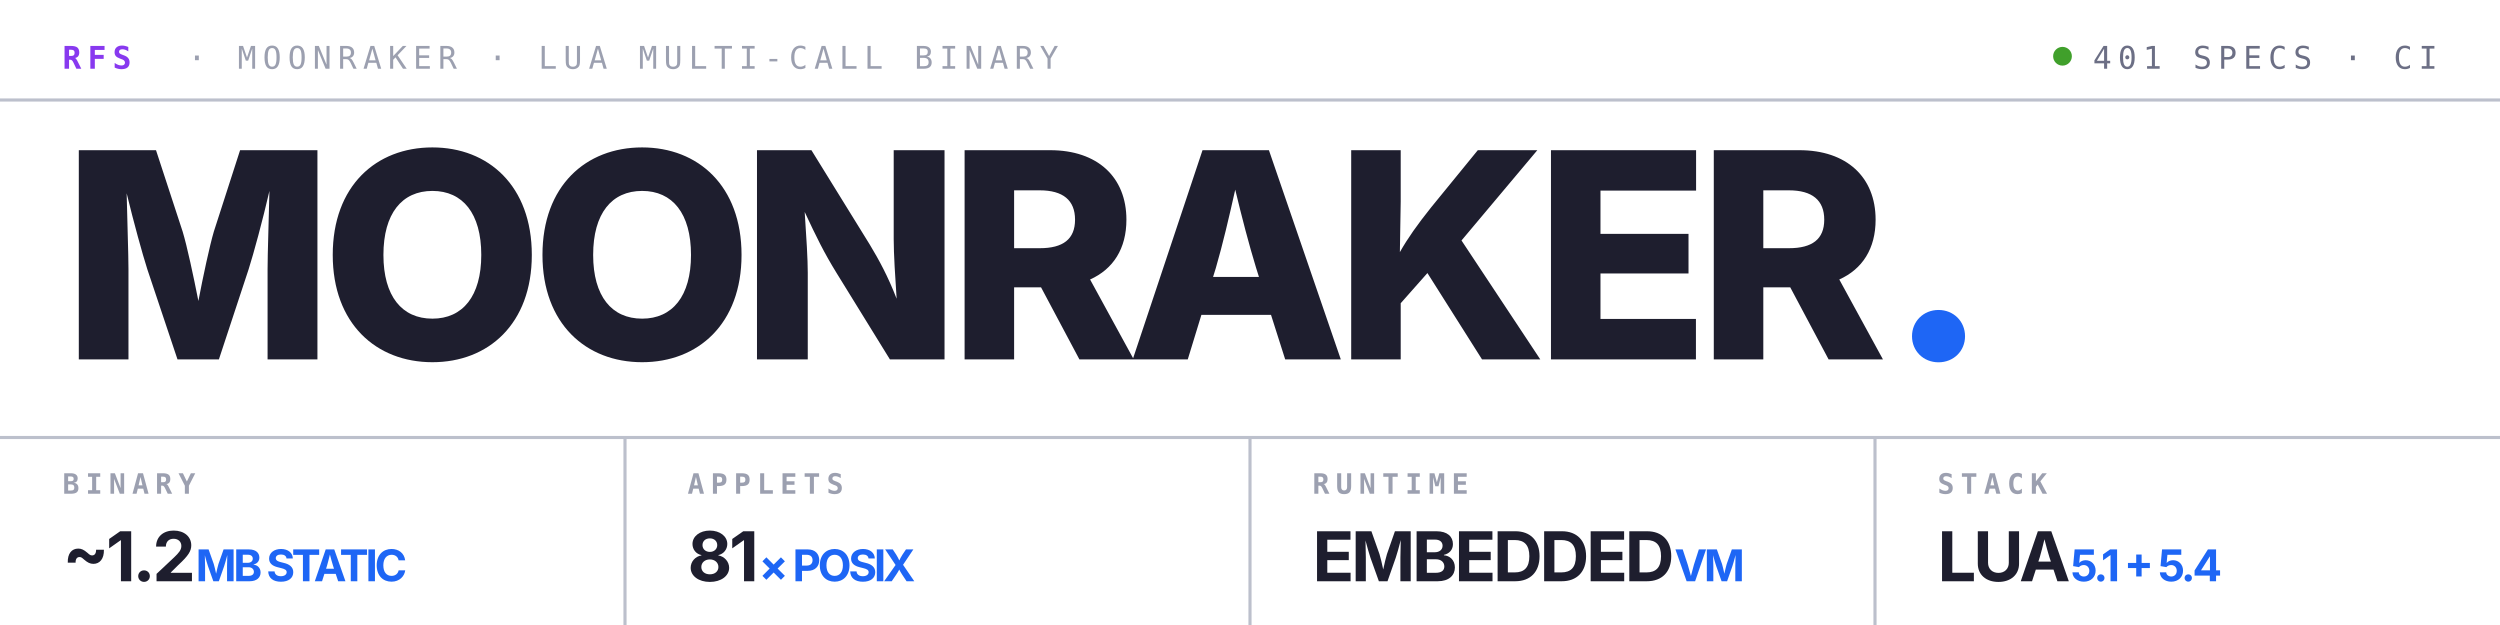
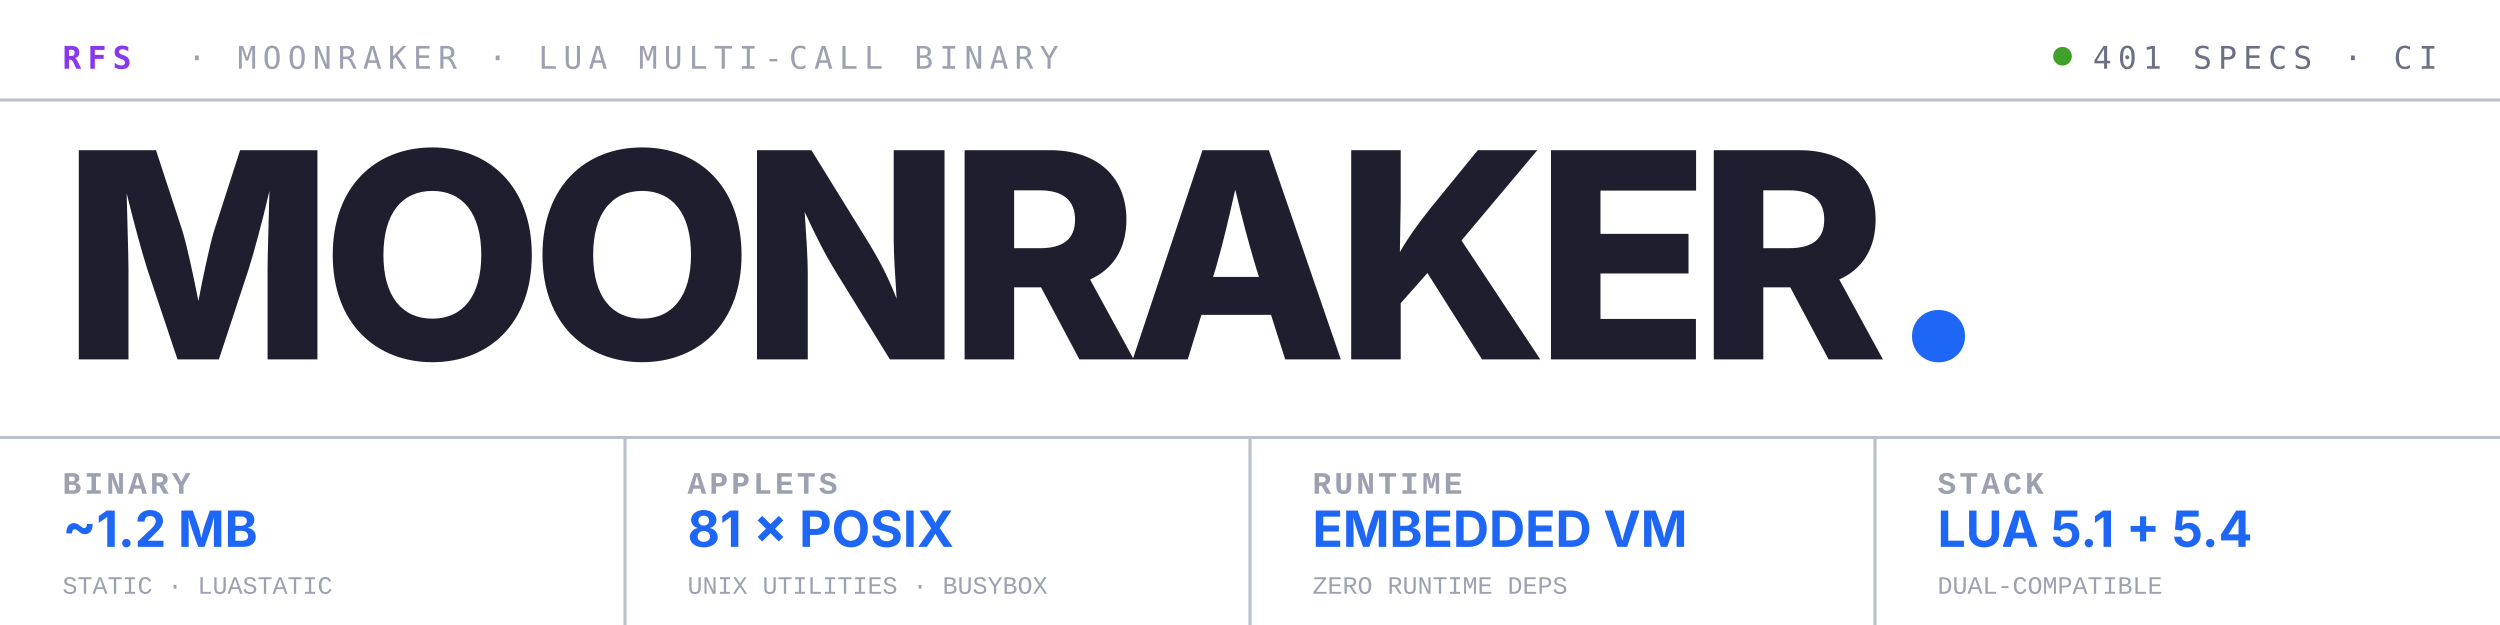
<svg xmlns="http://www.w3.org/2000/svg" viewBox="0 0 800 200" fill="none">
  <rect x="0" y="0" width="800" height="200" fill="#ffffff" />
  <line x1="0" y1="32" x2="800" y2="32" stroke="#bcc0cc" stroke-width="1" />
  <text x="20" y="22" font-family="'JetBrains Mono', 'SF Mono', 'Fira Code', 'Cascadia Code', monospace" font-size="10" font-weight="700" fill="#8839ef" letter-spacing="2">RFS</text>
  <text x="60" y="22" font-family="'JetBrains Mono', 'SF Mono', 'Fira Code', 'Cascadia Code', monospace" font-size="10" font-weight="500" fill="#9ca0b0" letter-spacing="2">·  MOONRAKER  ·  LUA MULTI-CALL BINARY</text>
  <circle cx="660" cy="18" r="3" fill="#40a02b" />
  <text x="780" y="22" text-anchor="end" font-family="'JetBrains Mono', 'SF Mono', 'Fira Code', 'Cascadia Code', monospace" font-size="10" font-weight="500" fill="#6c6f85" letter-spacing="2">401 SPECS · CI</text>
  <text x="20" y="115" font-family="'Inter', 'SF Pro Display', 'Segoe UI', 'Helvetica Neue', Arial, sans-serif" font-size="92" font-weight="800" fill="#1e1e2e" letter-spacing="-4">MOONRAKER<tspan fill="#1e66f5">.</tspan>
  </text>
  <line x1="0" y1="140" x2="800" y2="140" stroke="#bcc0cc" stroke-width="1" />
  <line x1="200" y1="140" x2="200" y2="200" stroke="#bcc0cc" stroke-width="1" />
  <line x1="400" y1="140" x2="400" y2="200" stroke="#bcc0cc" stroke-width="1" />
  <line x1="600" y1="140" x2="600" y2="200" stroke="#bcc0cc" stroke-width="1" />
-   <text x="20" y="158" font-family="'JetBrains Mono', 'SF Mono', 'Fira Code', 'Cascadia Code', monospace" font-size="9" font-weight="600" fill="#9ca0b0" letter-spacing="2">BINARY</text>
-   <text x="20" y="186" font-family="'Inter', 'SF Pro Display', 'Segoe UI', 'Helvetica Neue', Arial, sans-serif" font-size="22" font-weight="700" fill="#1e1e2e" letter-spacing="-1">~1.2<tspan fill="#1e66f5" font-size="14"> MB STATIC</tspan>
-   </text>
-   <text x="220" y="158" font-family="'JetBrains Mono', 'SF Mono', 'Fira Code', 'Cascadia Code', monospace" font-size="9" font-weight="600" fill="#9ca0b0" letter-spacing="2">APPLETS</text>
-   <text x="220" y="186" font-family="'Inter', 'SF Pro Display', 'Segoe UI', 'Helvetica Neue', Arial, sans-serif" font-size="22" font-weight="700" fill="#1e1e2e" letter-spacing="-1">81<tspan fill="#1e66f5" font-size="14"> × POSIX</tspan>
-   </text>
-   <text x="420" y="158" font-family="'JetBrains Mono', 'SF Mono', 'Fira Code', 'Cascadia Code', monospace" font-size="9" font-weight="600" fill="#9ca0b0" letter-spacing="2">RUNTIME</text>
-   <text x="420" y="186" font-family="'Inter', 'SF Pro Display', 'Segoe UI', 'Helvetica Neue', Arial, sans-serif" font-size="22" font-weight="700" fill="#1e1e2e" letter-spacing="-1">EMBEDDED<tspan fill="#1e66f5" font-size="14"> VM</tspan>
-   </text>
-   <text x="620" y="158" font-family="'JetBrains Mono', 'SF Mono', 'Fira Code', 'Cascadia Code', monospace" font-size="9" font-weight="600" fill="#9ca0b0" letter-spacing="2">STACK</text>
-   <text x="620" y="186" font-family="'Inter', 'SF Pro Display', 'Segoe UI', 'Helvetica Neue', Arial, sans-serif" font-size="22" font-weight="700" fill="#1e1e2e" letter-spacing="-1">LUA<tspan fill="#1e66f5" font-size="14"> 5.1 + 5.4</tspan>
-   </text>
+   <text x="20" y="158" font-family="'JetBrains Mono', 'Courier New', monospace" font-size="10" font-weight="600" fill="#9ca0b0" letter-spacing="1">BINARY</text>
+   <text x="20" y="175" font-family="'Inter', 'Helvetica Neue', Arial, sans-serif" font-size="16" font-weight="700" fill="#1e66f5" letter-spacing="0">~1.2 MB</text>
+   <text x="20" y="190" font-family="'JetBrains Mono', 'Courier New', monospace" font-size="8" fill="#9ca0b0" letter-spacing="0">STATIC · LUASTATIC</text>
+   <text x="220" y="158" font-family="'JetBrains Mono', 'Courier New', monospace" font-size="10" font-weight="600" fill="#9ca0b0" letter-spacing="1">APPLETS</text>
+   <text x="220" y="175" font-family="'Inter', 'Helvetica Neue', Arial, sans-serif" font-size="16" font-weight="700" fill="#1e66f5" letter-spacing="0">81 × POSIX</text>
+   <text x="220" y="190" font-family="'JetBrains Mono', 'Courier New', monospace" font-size="8" fill="#9ca0b0" letter-spacing="0">UNIX UTILITIES · BUSYBOX</text>
+   <text x="420" y="158" font-family="'JetBrains Mono', 'Courier New', monospace" font-size="10" font-weight="600" fill="#9ca0b0" letter-spacing="1">RUNTIME</text>
+   <text x="420" y="175" font-family="'Inter', 'Helvetica Neue', Arial, sans-serif" font-size="16" font-weight="700" fill="#1e66f5" letter-spacing="0">EMBEDDED VM</text>
+   <text x="420" y="190" font-family="'JetBrains Mono', 'Courier New', monospace" font-size="8" fill="#9ca0b0" letter-spacing="0">ZERO RUNTIME DEPS</text>
+   <text x="620" y="158" font-family="'JetBrains Mono', 'Courier New', monospace" font-size="10" font-weight="600" fill="#9ca0b0" letter-spacing="1">STACK</text>
+   <text x="620" y="175" font-family="'Inter', 'Helvetica Neue', Arial, sans-serif" font-size="16" font-weight="700" fill="#1e66f5" letter-spacing="0">LUA 5.1 + 5.4</text>
+   <text x="620" y="190" font-family="'JetBrains Mono', 'Courier New', monospace" font-size="8" fill="#9ca0b0" letter-spacing="0">DUAL-COMPATIBLE</text>
</svg>
